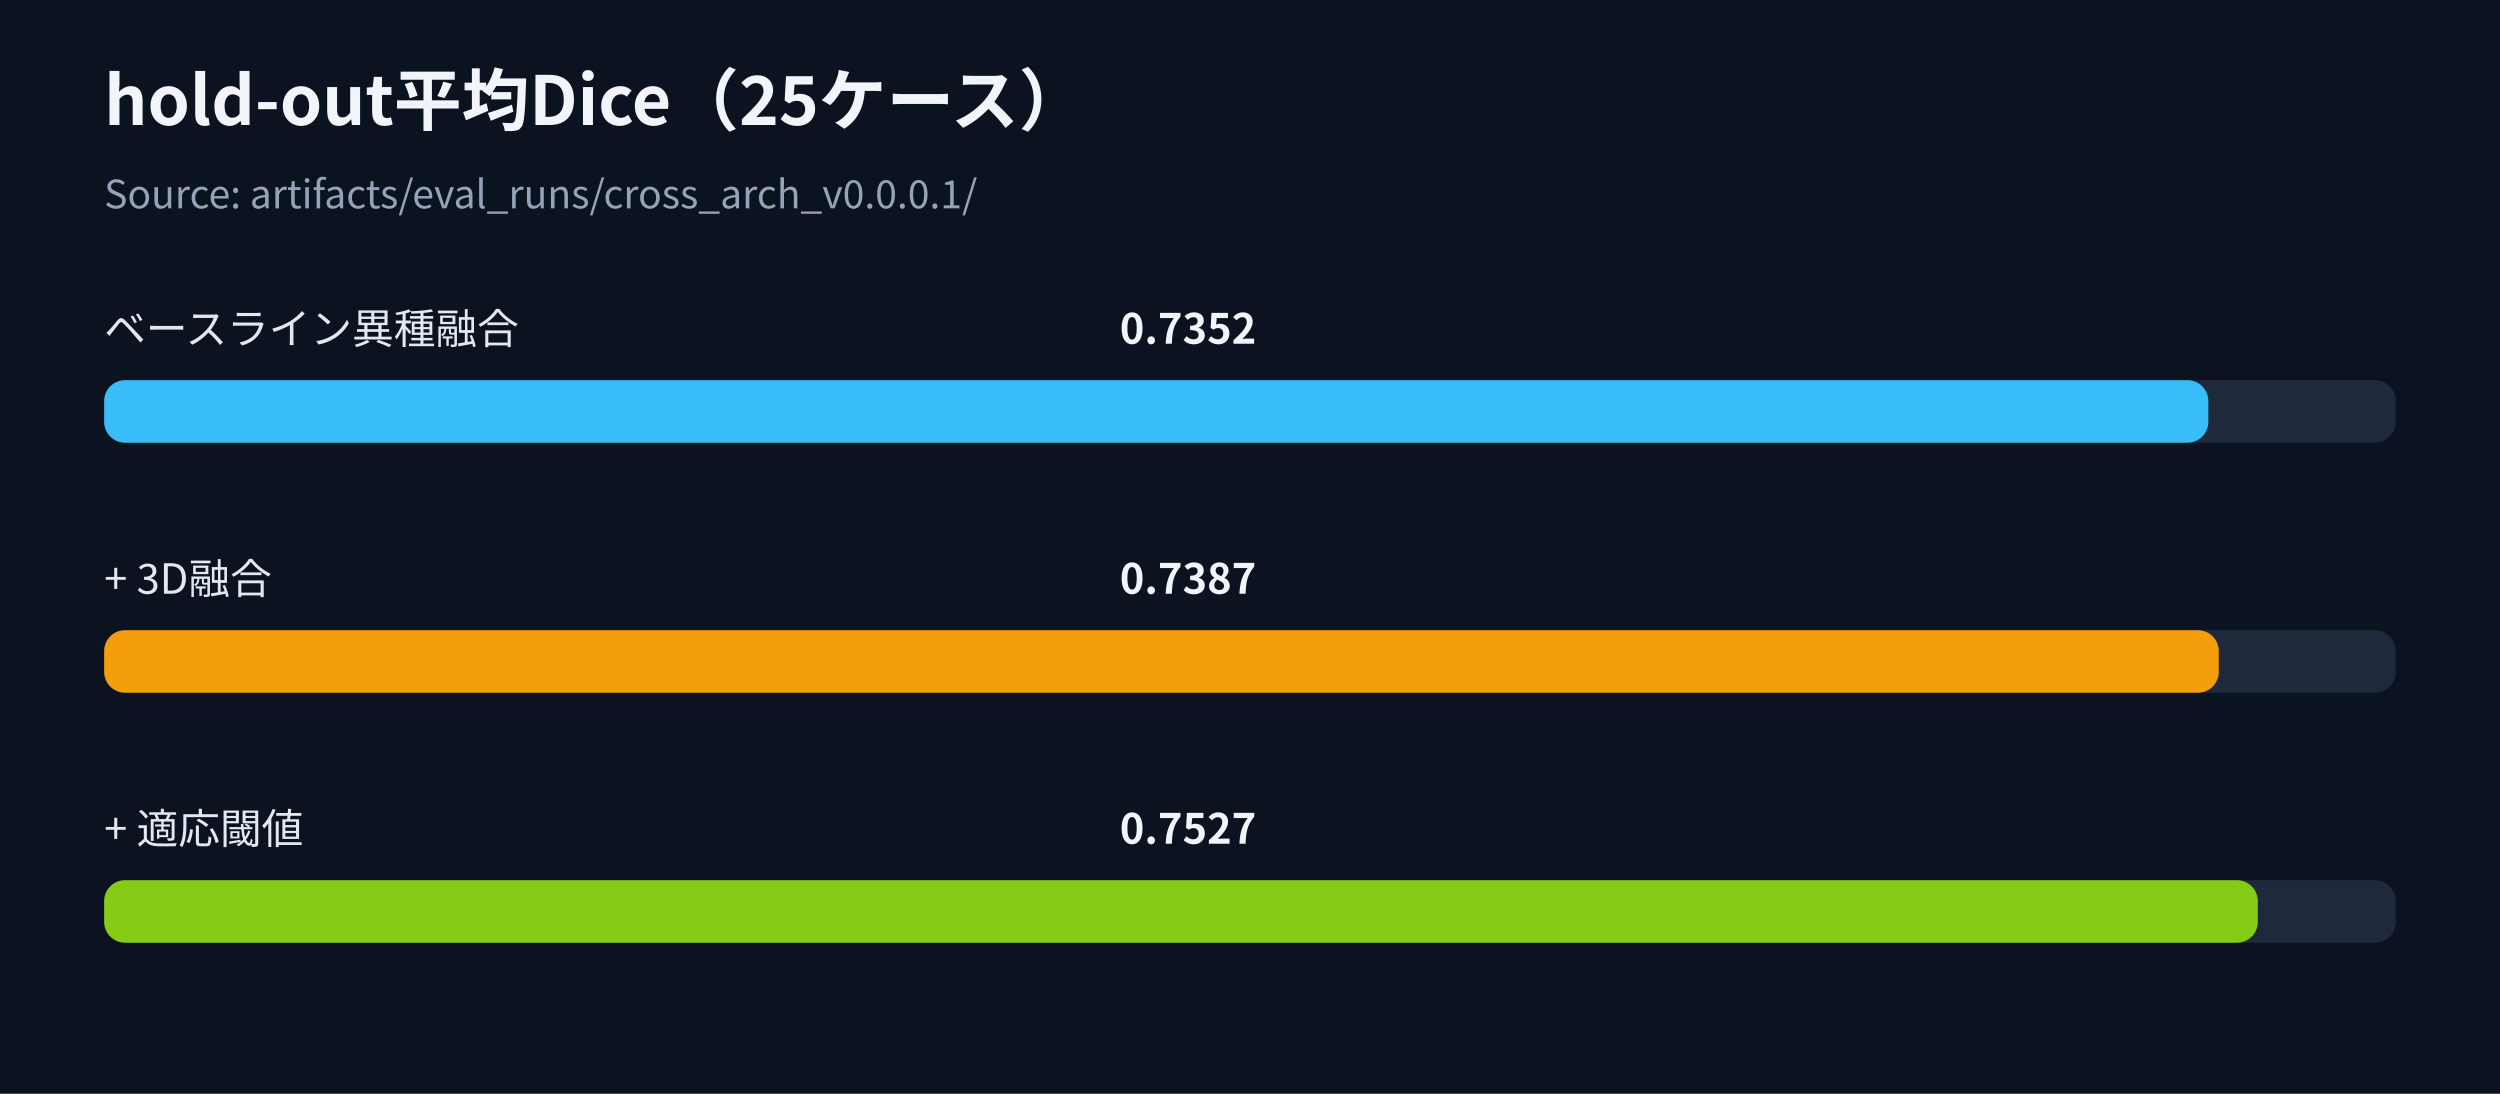
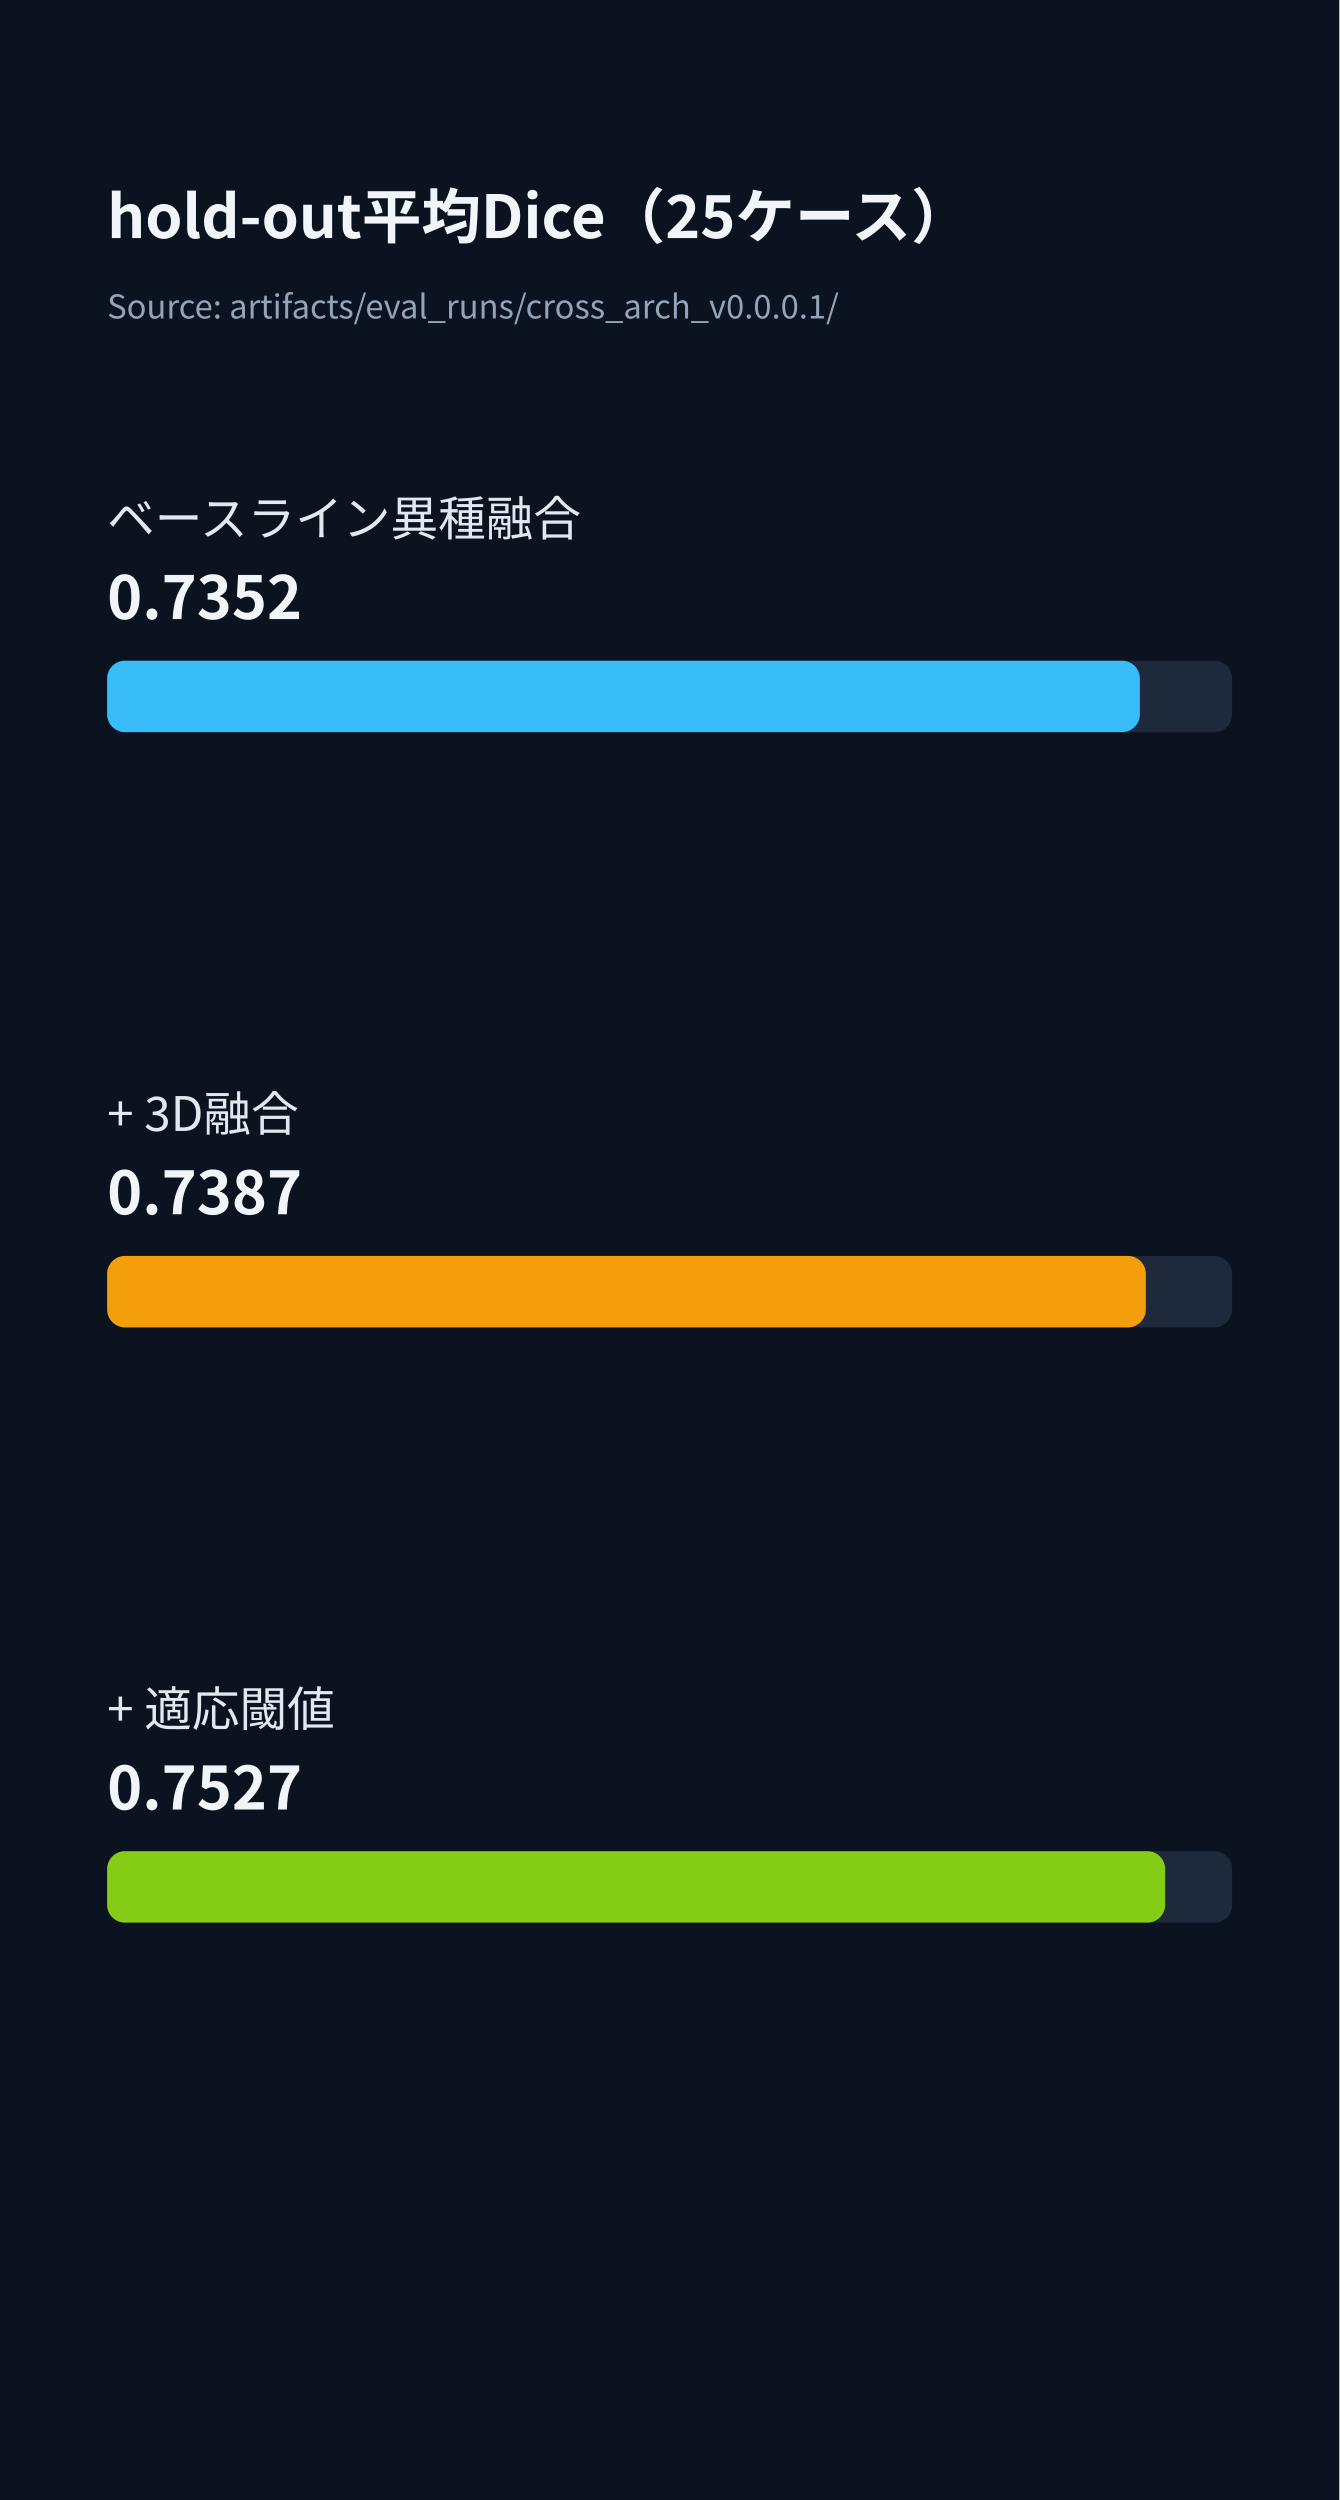
- <svg xmlns="http://www.w3.org/2000/svg" viewBox="0 0 960 420" width="960" height="420" role="img" aria-labelledby="title desc">
-   <rect width="960" height="420" fill="#0B1220" />
+ <svg xmlns="http://www.w3.org/2000/svg" viewBox="0 0 900 1680" width="900" height="1680" role="img" aria-labelledby="title desc">
+   <rect width="900" height="1680" fill="#0B1220" />
  <g font-family="'Hiragino Sans', 'Noto Sans CJK JP', Arial, Helvetica, sans-serif">
-     <text x="40" y="48" fill="#F1F5F9" font-size="26" font-weight="700">hold-out平均Dice（25ケース）</text>
-     <text x="40" y="80" fill="#94A3B8" font-size="15">Source: artifacts/eval_runs/cross_arch_v0.0.0.1/</text>
-     <text x="40" y="132" fill="#E2E8F0" font-size="16">ベースライン異種融合</text>
-     <text x="430" y="132" fill="#F1F5F9" font-size="16" font-weight="700">0.7352</text>
-     <rect x="40" y="146" width="880" height="24" rx="8" fill="#1E293B" />
-     <rect x="40" y="146" width="808" height="24" rx="8" fill="#38BDF8" />
-     <text x="40" y="228" fill="#E2E8F0" font-size="16">+ 3D融合</text>
-     <text x="430" y="228" fill="#F1F5F9" font-size="16" font-weight="700">0.7387</text>
-     <rect x="40" y="242" width="880" height="24" rx="8" fill="#1E293B" />
-     <rect x="40" y="242" width="812" height="24" rx="8" fill="#F59E0B" />
-     <text x="40" y="324" fill="#E2E8F0" font-size="16">+ 適応閾値</text>
-     <text x="430" y="324" fill="#F1F5F9" font-size="16" font-weight="700">0.7527</text>
-     <rect x="40" y="338" width="880" height="24" rx="8" fill="#1E293B" />
-     <rect x="40" y="338" width="827" height="24" rx="8" fill="#84CC16" />
+     <text x="72" y="160" fill="#F1F5F9" font-size="40" font-weight="700">hold-out平均Dice（25ケース）</text>
+     <text x="72" y="214" fill="#94A3B8" font-size="22">Source: artifacts/eval_runs/cross_arch_v0.0.0.1/</text>
+     <text x="72" y="360" fill="#E2E8F0" font-size="32">ベースライン異種融合</text>
+     <text x="72" y="416" fill="#F1F5F9" font-size="40" font-weight="700">0.7352</text>
+     <rect x="72" y="444" width="756" height="48" rx="12" fill="#1E293B" />
+     <rect x="72" y="444" width="694" height="48" rx="12" fill="#38BDF8" />
+     <text x="72" y="760" fill="#E2E8F0" font-size="32">+ 3D融合</text>
+     <text x="72" y="816" fill="#F1F5F9" font-size="40" font-weight="700">0.7387</text>
+     <rect x="72" y="844" width="756" height="48" rx="12" fill="#1E293B" />
+     <rect x="72" y="844" width="698" height="48" rx="12" fill="#F59E0B" />
+     <text x="72" y="1160" fill="#E2E8F0" font-size="32">+ 適応閾値</text>
+     <text x="72" y="1216" fill="#F1F5F9" font-size="40" font-weight="700">0.7527</text>
+     <rect x="72" y="1244" width="756" height="48" rx="12" fill="#1E293B" />
+     <rect x="72" y="1244" width="711" height="48" rx="12" fill="#84CC16" />
  </g>
</svg>
